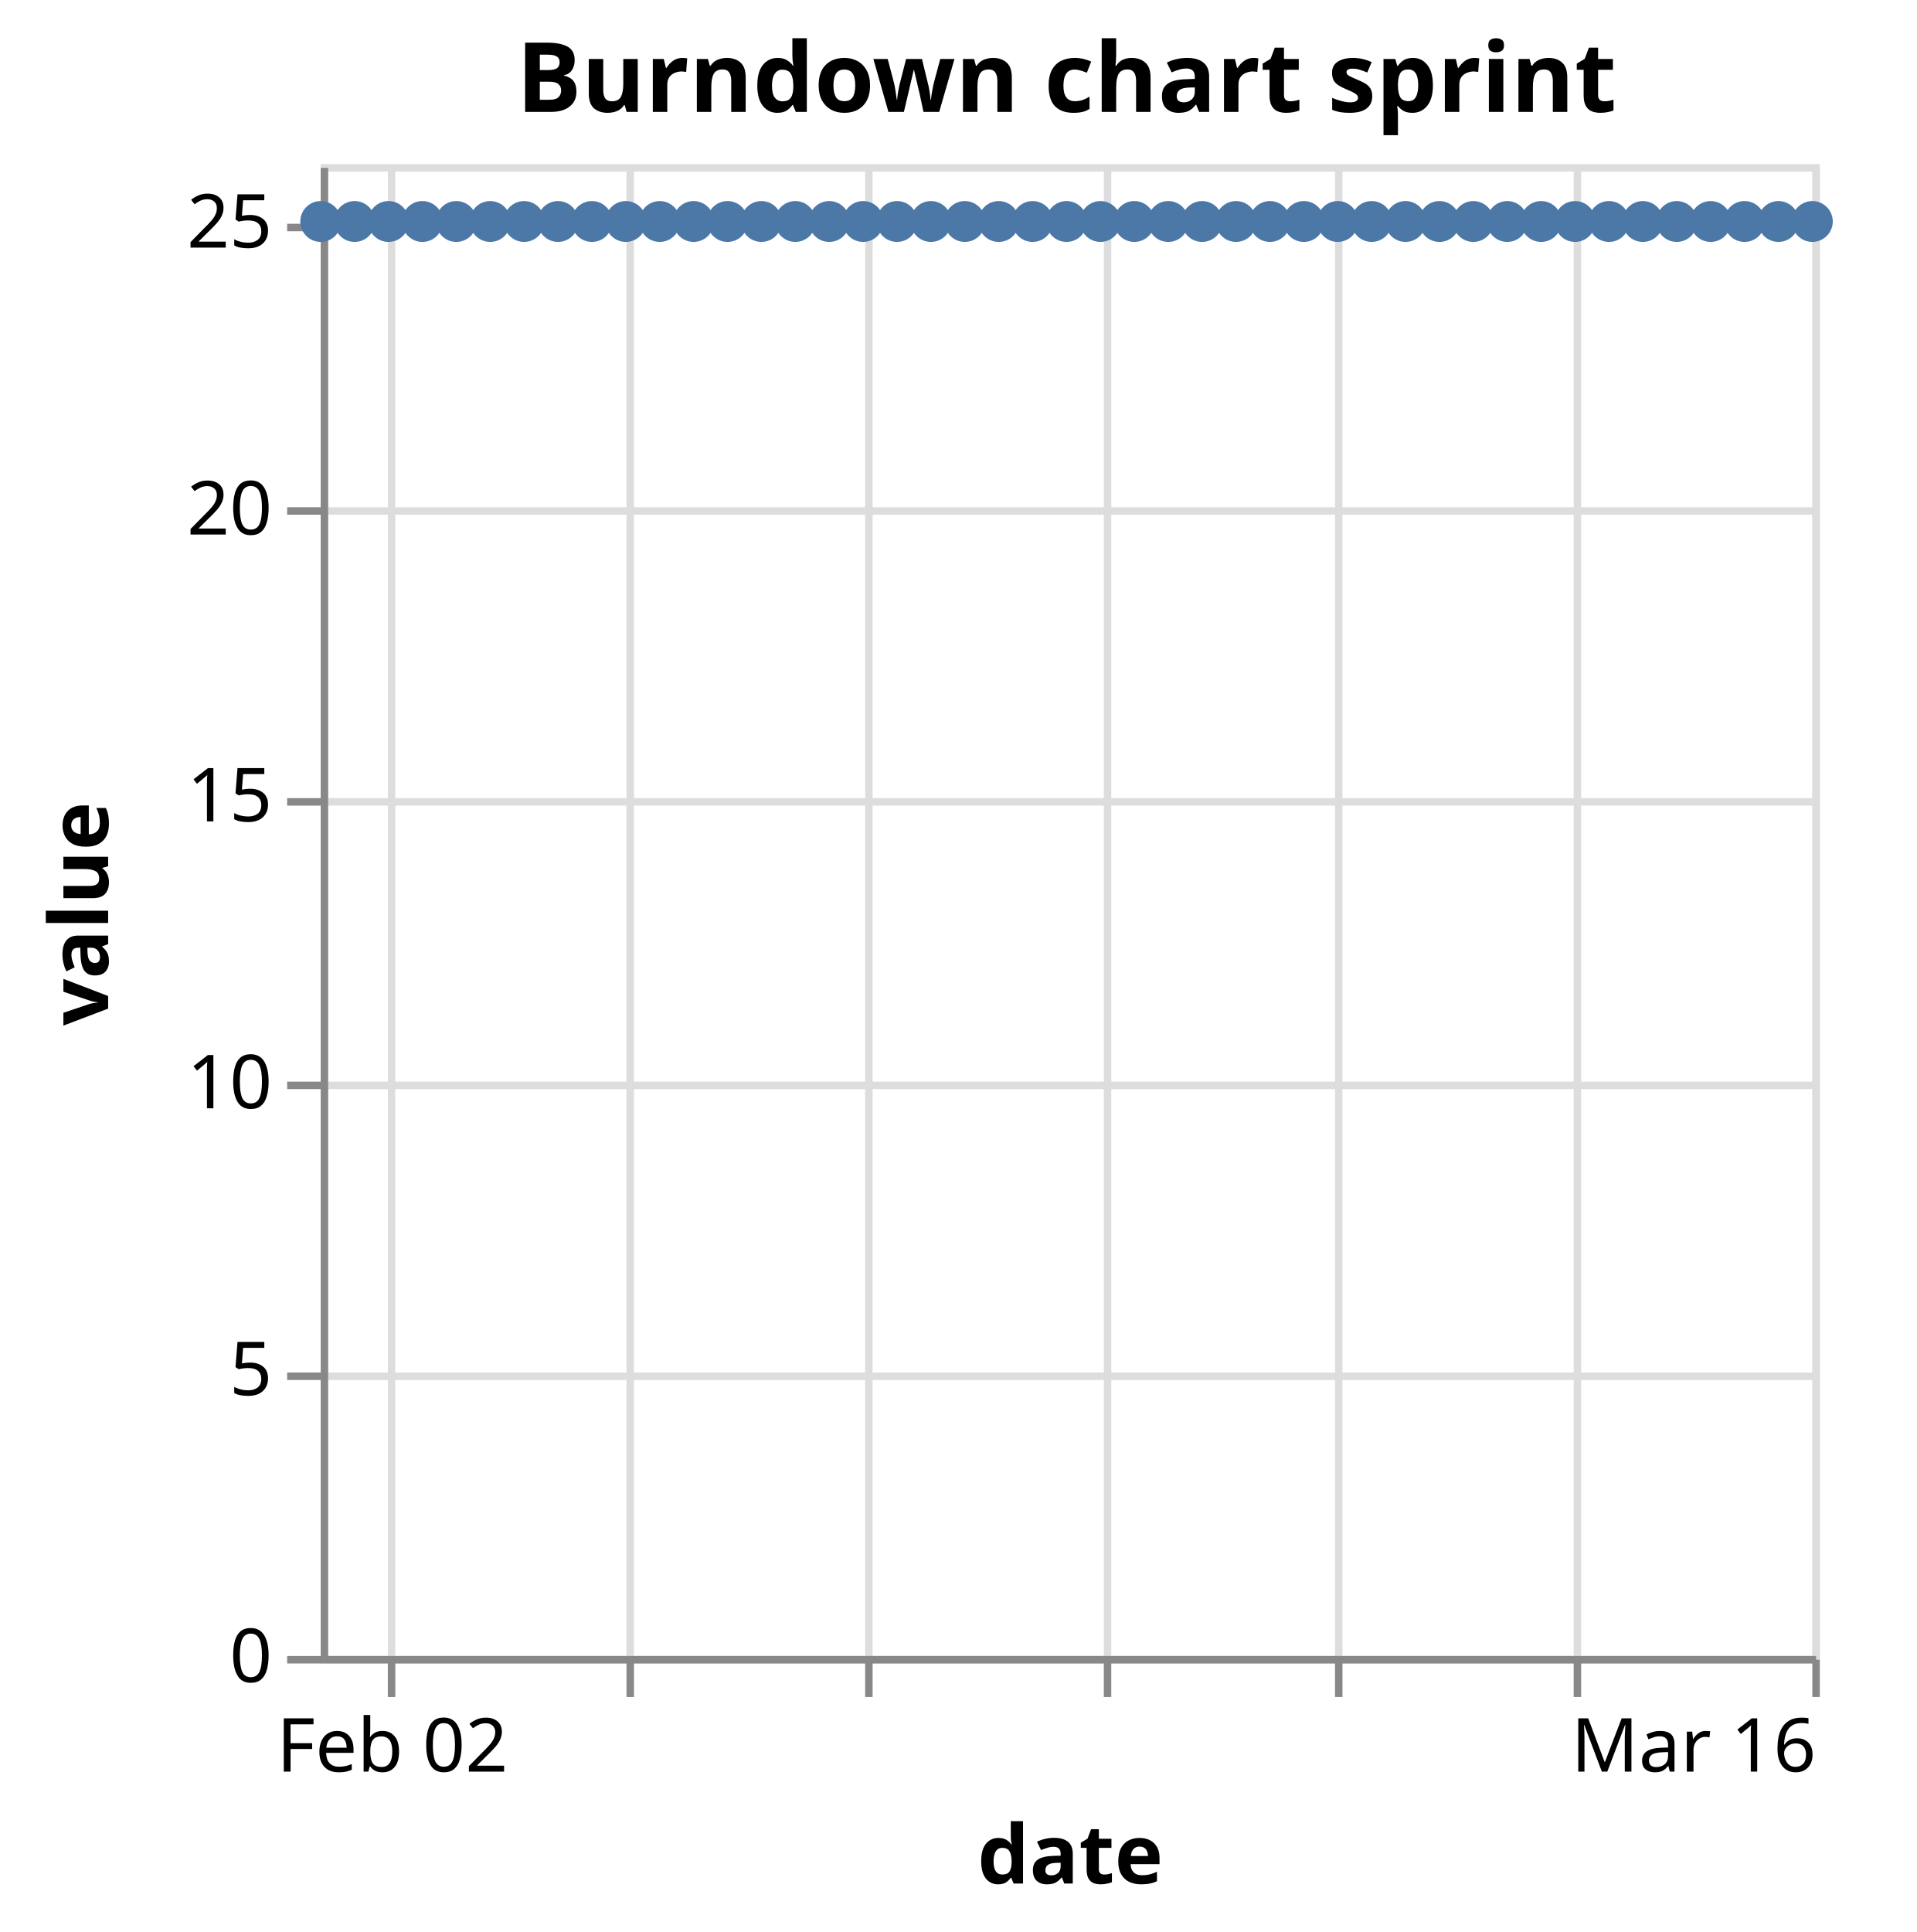
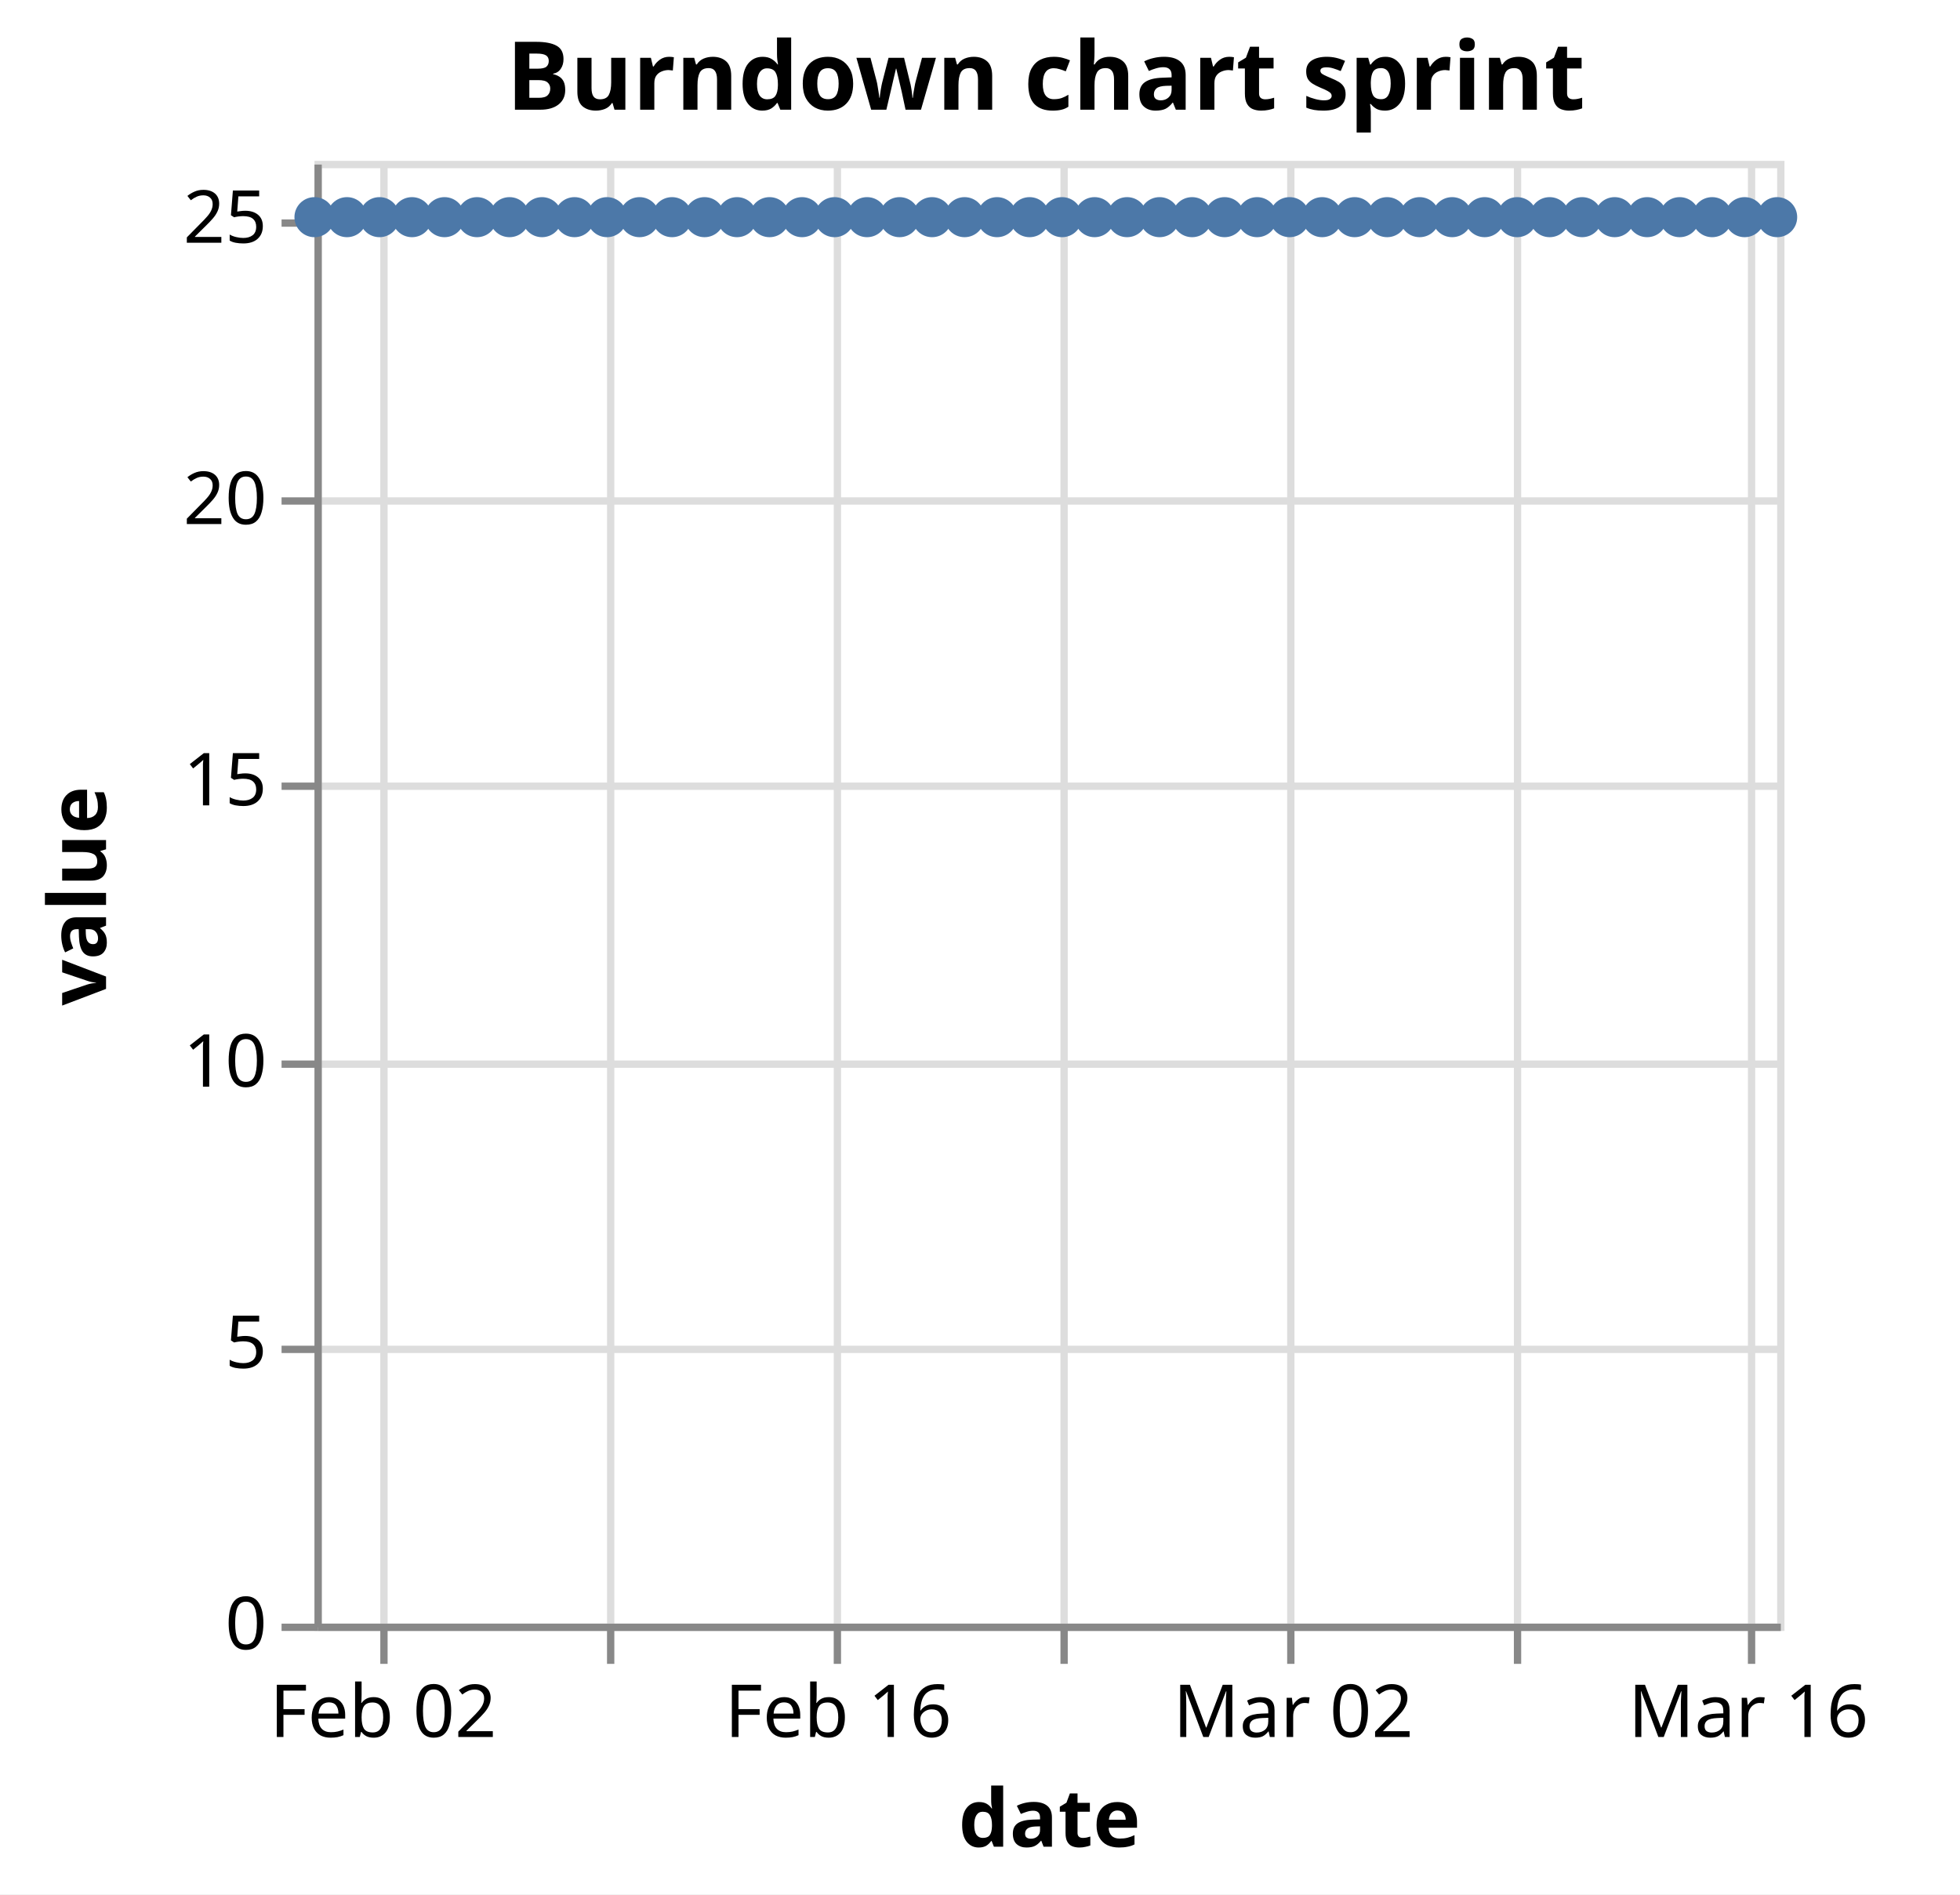
- <svg xmlns="http://www.w3.org/2000/svg" version="1.1" class="marks" width="257" height="259" viewBox="0 0 257 259">
-   <rect width="257" height="259" fill="white" />
+ <svg xmlns="http://www.w3.org/2000/svg" version="1.1" class="marks" width="268" height="259" viewBox="0 0 268 259">
+   <rect width="268" height="259" fill="white" />
  <g fill="none" stroke-miterlimit="10" transform="translate(43,22)">
    <g class="mark-group role-frame root" role="graphics-object" aria-roledescription="group mark container">
      <g transform="translate(0,0)">
        <path class="background" aria-hidden="true" d="M0.5,0.5h200v200h-200Z" stroke="#ddd" />
        <g>
          <g class="mark-group role-axis" aria-hidden="true">
            <g transform="translate(0.5,200.5)">
              <path class="background" aria-hidden="true" d="M0,0h0v0h0Z" pointer-events="none" />
              <g>
                <g class="mark-rule role-axis-grid" pointer-events="none">
                  <line transform="translate(9,-200)" x2="0" y2="200" stroke="#ddd" stroke-width="1" opacity="1" />
-                   <line transform="translate(41,-200)" x2="0" y2="200" stroke="#ddd" stroke-width="1" opacity="1" />
-                   <line transform="translate(73,-200)" x2="0" y2="200" stroke="#ddd" stroke-width="1" opacity="1" />
-                   <line transform="translate(105,-200)" x2="0" y2="200" stroke="#ddd" stroke-width="1" opacity="1" />
-                   <line transform="translate(136,-200)" x2="0" y2="200" stroke="#ddd" stroke-width="1" opacity="1" />
-                   <line transform="translate(168,-200)" x2="0" y2="200" stroke="#ddd" stroke-width="1" opacity="1" />
-                   <line transform="translate(200,-200)" x2="0" y2="200" stroke="#ddd" stroke-width="1" opacity="1" />
+                   <line transform="translate(40,-200)" x2="0" y2="200" stroke="#ddd" stroke-width="1" opacity="1" />
+                   <line transform="translate(71,-200)" x2="0" y2="200" stroke="#ddd" stroke-width="1" opacity="1" />
+                   <line transform="translate(102,-200)" x2="0" y2="200" stroke="#ddd" stroke-width="1" opacity="1" />
+                   <line transform="translate(133,-200)" x2="0" y2="200" stroke="#ddd" stroke-width="1" opacity="1" />
+                   <line transform="translate(164,-200)" x2="0" y2="200" stroke="#ddd" stroke-width="1" opacity="1" />
+                   <line transform="translate(196,-200)" x2="0" y2="200" stroke="#ddd" stroke-width="1" opacity="1" />
                </g>
              </g>
              <path class="foreground" aria-hidden="true" d="" pointer-events="none" display="none" />
            </g>
          </g>
          <g class="mark-group role-axis" aria-hidden="true">
            <g transform="translate(0.5,0.5)">
              <path class="background" aria-hidden="true" d="M0,0h0v0h0Z" pointer-events="none" />
              <g>
                <g class="mark-rule role-axis-grid" pointer-events="none">
                  <line transform="translate(0,200)" x2="200" y2="0" stroke="#ddd" stroke-width="1" opacity="1" />
                  <line transform="translate(0,162)" x2="200" y2="0" stroke="#ddd" stroke-width="1" opacity="1" />
                  <line transform="translate(0,123)" x2="200" y2="0" stroke="#ddd" stroke-width="1" opacity="1" />
                  <line transform="translate(0,85)" x2="200" y2="0" stroke="#ddd" stroke-width="1" opacity="1" />
                  <line transform="translate(0,46)" x2="200" y2="0" stroke="#ddd" stroke-width="1" opacity="1" />
                  <line transform="translate(0,8)" x2="200" y2="0" stroke="#ddd" stroke-width="1" opacity="1" />
                </g>
              </g>
              <path class="foreground" aria-hidden="true" d="" pointer-events="none" display="none" />
            </g>
          </g>
-           <g class="mark-group role-axis" role="graphics-symbol" aria-roledescription="axis" aria-label="X-axis titled 'date' for a time scale with values from January 31 to March 16">
+           <g class="mark-group role-axis" role="graphics-symbol" aria-roledescription="axis" aria-label="X-axis titled 'date' for a time scale with values from January 31 to March 17">
            <g transform="translate(0.5,200.5)">
              <path class="background" aria-hidden="true" d="M0,0h0v0h0Z" pointer-events="none" />
              <g>
                <g class="mark-rule role-axis-tick" pointer-events="none">
                  <line transform="translate(9,0)" x2="0" y2="5" stroke="#888" stroke-width="1" opacity="1" />
-                   <line transform="translate(41,0)" x2="0" y2="5" stroke="#888" stroke-width="1" opacity="1" />
-                   <line transform="translate(73,0)" x2="0" y2="5" stroke="#888" stroke-width="1" opacity="1" />
-                   <line transform="translate(105,0)" x2="0" y2="5" stroke="#888" stroke-width="1" opacity="1" />
-                   <line transform="translate(136,0)" x2="0" y2="5" stroke="#888" stroke-width="1" opacity="1" />
-                   <line transform="translate(168,0)" x2="0" y2="5" stroke="#888" stroke-width="1" opacity="1" />
-                   <line transform="translate(200,0)" x2="0" y2="5" stroke="#888" stroke-width="1" opacity="1" />
+                   <line transform="translate(40,0)" x2="0" y2="5" stroke="#888" stroke-width="1" opacity="1" />
+                   <line transform="translate(71,0)" x2="0" y2="5" stroke="#888" stroke-width="1" opacity="1" />
+                   <line transform="translate(102,0)" x2="0" y2="5" stroke="#888" stroke-width="1" opacity="1" />
+                   <line transform="translate(133,0)" x2="0" y2="5" stroke="#888" stroke-width="1" opacity="1" />
+                   <line transform="translate(164,0)" x2="0" y2="5" stroke="#888" stroke-width="1" opacity="1" />
+                   <line transform="translate(196,0)" x2="0" y2="5" stroke="#888" stroke-width="1" opacity="1" />
                </g>
                <g class="mark-text role-axis-label" pointer-events="none">
-                   <text text-anchor="middle" transform="translate(9.090909,15)" font-family="sans-serif" font-size="10px" fill="#000" opacity="1">Feb 02</text>
-                   <text text-anchor="middle" transform="translate(40.90909,15)" font-family="sans-serif" font-size="10px" fill="#000" opacity="0">Feb 09</text>
-                   <text text-anchor="middle" transform="translate(72.72727,15)" font-family="sans-serif" font-size="10px" fill="#000" opacity="0">Feb 16</text>
-                   <text text-anchor="middle" transform="translate(104.5455,15)" font-family="sans-serif" font-size="10px" fill="#000" opacity="0">Feb 23</text>
-                   <text text-anchor="middle" transform="translate(136.3636,15)" font-family="sans-serif" font-size="10px" fill="#000" opacity="0">Mar 02</text>
-                   <text text-anchor="middle" transform="translate(168.1818,15)" font-family="sans-serif" font-size="10px" fill="#000" opacity="0">Mar 09</text>
-                   <text text-anchor="end" transform="translate(200,15)" font-family="sans-serif" font-size="10px" fill="#000" opacity="1">Mar 16</text>
+                   <text text-anchor="middle" transform="translate(8.888889,15)" font-family="sans-serif" font-size="10px" fill="#000" opacity="1">Feb 02</text>
+                   <text text-anchor="middle" transform="translate(40,15)" font-family="sans-serif" font-size="10px" fill="#000" opacity="0">Feb 09</text>
+                   <text text-anchor="middle" transform="translate(71.11111,15)" font-family="sans-serif" font-size="10px" fill="#000" opacity="1">Feb 16</text>
+                   <text text-anchor="middle" transform="translate(102.2222,15)" font-family="sans-serif" font-size="10px" fill="#000" opacity="0">Feb 23</text>
+                   <text text-anchor="middle" transform="translate(133.3333,15)" font-family="sans-serif" font-size="10px" fill="#000" opacity="1">Mar 02</text>
+                   <text text-anchor="middle" transform="translate(164.4444,15)" font-family="sans-serif" font-size="10px" fill="#000" opacity="0">Mar 09</text>
+                   <text text-anchor="middle" transform="translate(195.5556,15)" font-family="sans-serif" font-size="10px" fill="#000" opacity="1">Mar 16</text>
                </g>
                <g class="mark-rule role-axis-domain" pointer-events="none">
                  <line transform="translate(0,0)" x2="200" y2="0" stroke="#888" stroke-width="1" opacity="1" />
                </g>
                <g class="mark-text role-axis-title" pointer-events="none">
                  <text text-anchor="middle" transform="translate(100,30)" font-family="sans-serif" font-size="11px" font-weight="bold" fill="#000" opacity="1">date</text>
                </g>
              </g>
              <path class="foreground" aria-hidden="true" d="" pointer-events="none" display="none" />
            </g>
          </g>
          <g class="mark-group role-axis" role="graphics-symbol" aria-roledescription="axis" aria-label="Y-axis titled 'value' for a linear scale with values from 0 to 26">
            <g transform="translate(0.5,0.5)">
              <path class="background" aria-hidden="true" d="M0,0h0v0h0Z" pointer-events="none" />
              <g>
                <g class="mark-rule role-axis-tick" pointer-events="none">
                  <line transform="translate(0,200)" x2="-5" y2="0" stroke="#888" stroke-width="1" opacity="1" />
                  <line transform="translate(0,162)" x2="-5" y2="0" stroke="#888" stroke-width="1" opacity="1" />
                  <line transform="translate(0,123)" x2="-5" y2="0" stroke="#888" stroke-width="1" opacity="1" />
                  <line transform="translate(0,85)" x2="-5" y2="0" stroke="#888" stroke-width="1" opacity="1" />
                  <line transform="translate(0,46)" x2="-5" y2="0" stroke="#888" stroke-width="1" opacity="1" />
                  <line transform="translate(0,8)" x2="-5" y2="0" stroke="#888" stroke-width="1" opacity="1" />
                </g>
                <g class="mark-text role-axis-label" pointer-events="none">
                  <text text-anchor="end" transform="translate(-7,203)" font-family="sans-serif" font-size="10px" fill="#000" opacity="1">0</text>
                  <text text-anchor="end" transform="translate(-7,164.5385)" font-family="sans-serif" font-size="10px" fill="#000" opacity="1">5</text>
                  <text text-anchor="end" transform="translate(-7,126.0769)" font-family="sans-serif" font-size="10px" fill="#000" opacity="1">10</text>
                  <text text-anchor="end" transform="translate(-7,87.61538)" font-family="sans-serif" font-size="10px" fill="#000" opacity="1">15</text>
                  <text text-anchor="end" transform="translate(-7,49.15385)" font-family="sans-serif" font-size="10px" fill="#000" opacity="1">20</text>
                  <text text-anchor="end" transform="translate(-7,10.69231)" font-family="sans-serif" font-size="10px" fill="#000" opacity="1">25</text>
                </g>
                <g class="mark-rule role-axis-domain" pointer-events="none">
                  <line transform="translate(0,200)" x2="0" y2="-200" stroke="#888" stroke-width="1" opacity="1" />
                </g>
                <g class="mark-text role-axis-title" pointer-events="none">
                  <text text-anchor="middle" transform="translate(-27,100) rotate(-90) translate(0,-2)" font-family="sans-serif" font-size="11px" font-weight="bold" fill="#000" opacity="1">value</text>
                </g>
              </g>
              <path class="foreground" aria-hidden="true" d="" pointer-events="none" display="none" />
            </g>
          </g>
          <g class="mark-line role-mark layer_0_layer_0_marks" role="graphics-object" aria-roledescription="line mark container">
-             <path aria-label="date: Jan 31; value: 25" role="graphics-symbol" aria-roledescription="line mark" d="M0,7.692L4.545,7.692L9.091,7.692L13.636,7.692L18.182,7.692L22.727,7.692L27.273,7.692L31.818,7.692L36.364,7.692L40.909,7.692L45.455,7.692L50,7.692L54.545,7.692L59.091,7.692L63.636,7.692L68.182,7.692L72.727,7.692L77.273,7.692L81.818,7.692L86.364,7.692L90.909,7.692L95.455,7.692L100,7.692L104.545,7.692L109.091,7.692L113.636,7.692L118.182,7.692L122.727,7.692L127.273,7.692L131.818,7.692L136.364,7.692L140.909,7.692L145.455,7.692L150,7.692L154.545,7.692L159.091,7.692L163.636,7.692L168.182,7.692L172.727,7.692L177.273,7.692L181.818,7.692L186.364,7.692L190.909,7.692L195.455,7.692L200,7.692" stroke="#4c78a8" stroke-width="2" />
+             <path aria-label="date: Jan 31; value: 25" role="graphics-symbol" aria-roledescription="line mark" d="M0,7.692L4.444,7.692L8.889,7.692L13.333,7.692L17.778,7.692L22.222,7.692L26.667,7.692L31.111,7.692L35.556,7.692L40,7.692L44.444,7.692L48.889,7.692L53.333,7.692L57.778,7.692L62.222,7.692L66.667,7.692L71.111,7.692L75.556,7.692L80,7.692L84.444,7.692L88.889,7.692L93.333,7.692L97.778,7.692L102.222,7.692L106.667,7.692L111.111,7.692L115.556,7.692L120,7.692L124.444,7.692L128.889,7.692L133.333,7.692L137.778,7.692L142.222,7.692L146.667,7.692L151.111,7.692L155.556,7.692L160,7.692L164.444,7.692L168.889,7.692L173.333,7.692L177.778,7.692L182.222,7.692L186.667,7.692L191.111,7.692L195.556,7.692L200,7.692" stroke="#4c78a8" stroke-width="2" />
          </g>
          <g class="mark-symbol role-mark layer_0_layer_1_marks" role="graphics-object" aria-roledescription="symbol mark container">
            <path aria-label="date: Jan 31; value: 25" role="graphics-symbol" aria-roledescription="point" transform="translate(0,7.692308)" d="M2.739,0A2.739,2.739,0,1,1,-2.739,0A2.739,2.739,0,1,1,2.739,0" fill="#4c78a8" stroke-width="2" opacity="1" />
-             <path aria-label="date: Feb 01; value: 25" role="graphics-symbol" aria-roledescription="point" transform="translate(4.545455,7.692308)" d="M2.739,0A2.739,2.739,0,1,1,-2.739,0A2.739,2.739,0,1,1,2.739,0" fill="#4c78a8" stroke-width="2" opacity="1" />
-             <path aria-label="date: Feb 02; value: 25" role="graphics-symbol" aria-roledescription="point" transform="translate(9.090909,7.692308)" d="M2.739,0A2.739,2.739,0,1,1,-2.739,0A2.739,2.739,0,1,1,2.739,0" fill="#4c78a8" stroke-width="2" opacity="1" />
-             <path aria-label="date: Feb 03; value: 25" role="graphics-symbol" aria-roledescription="point" transform="translate(13.63636,7.692308)" d="M2.739,0A2.739,2.739,0,1,1,-2.739,0A2.739,2.739,0,1,1,2.739,0" fill="#4c78a8" stroke-width="2" opacity="1" />
-             <path aria-label="date: Feb 04; value: 25" role="graphics-symbol" aria-roledescription="point" transform="translate(18.18182,7.692308)" d="M2.739,0A2.739,2.739,0,1,1,-2.739,0A2.739,2.739,0,1,1,2.739,0" fill="#4c78a8" stroke-width="2" opacity="1" />
-             <path aria-label="date: Feb 05; value: 25" role="graphics-symbol" aria-roledescription="point" transform="translate(22.72727,7.692308)" d="M2.739,0A2.739,2.739,0,1,1,-2.739,0A2.739,2.739,0,1,1,2.739,0" fill="#4c78a8" stroke-width="2" opacity="1" />
-             <path aria-label="date: Feb 06; value: 25" role="graphics-symbol" aria-roledescription="point" transform="translate(27.27273,7.692308)" d="M2.739,0A2.739,2.739,0,1,1,-2.739,0A2.739,2.739,0,1,1,2.739,0" fill="#4c78a8" stroke-width="2" opacity="1" />
-             <path aria-label="date: Feb 07; value: 25" role="graphics-symbol" aria-roledescription="point" transform="translate(31.81818,7.692308)" d="M2.739,0A2.739,2.739,0,1,1,-2.739,0A2.739,2.739,0,1,1,2.739,0" fill="#4c78a8" stroke-width="2" opacity="1" />
-             <path aria-label="date: Feb 08; value: 25" role="graphics-symbol" aria-roledescription="point" transform="translate(36.36364,7.692308)" d="M2.739,0A2.739,2.739,0,1,1,-2.739,0A2.739,2.739,0,1,1,2.739,0" fill="#4c78a8" stroke-width="2" opacity="1" />
-             <path aria-label="date: Feb 09; value: 25" role="graphics-symbol" aria-roledescription="point" transform="translate(40.90909,7.692308)" d="M2.739,0A2.739,2.739,0,1,1,-2.739,0A2.739,2.739,0,1,1,2.739,0" fill="#4c78a8" stroke-width="2" opacity="1" />
-             <path aria-label="date: Feb 10; value: 25" role="graphics-symbol" aria-roledescription="point" transform="translate(45.45455,7.692308)" d="M2.739,0A2.739,2.739,0,1,1,-2.739,0A2.739,2.739,0,1,1,2.739,0" fill="#4c78a8" stroke-width="2" opacity="1" />
-             <path aria-label="date: Feb 11; value: 25" role="graphics-symbol" aria-roledescription="point" transform="translate(50,7.692308)" d="M2.739,0A2.739,2.739,0,1,1,-2.739,0A2.739,2.739,0,1,1,2.739,0" fill="#4c78a8" stroke-width="2" opacity="1" />
-             <path aria-label="date: Feb 12; value: 25" role="graphics-symbol" aria-roledescription="point" transform="translate(54.54545,7.692308)" d="M2.739,0A2.739,2.739,0,1,1,-2.739,0A2.739,2.739,0,1,1,2.739,0" fill="#4c78a8" stroke-width="2" opacity="1" />
-             <path aria-label="date: Feb 13; value: 25" role="graphics-symbol" aria-roledescription="point" transform="translate(59.09091,7.692308)" d="M2.739,0A2.739,2.739,0,1,1,-2.739,0A2.739,2.739,0,1,1,2.739,0" fill="#4c78a8" stroke-width="2" opacity="1" />
-             <path aria-label="date: Feb 14; value: 25" role="graphics-symbol" aria-roledescription="point" transform="translate(63.63636,7.692308)" d="M2.739,0A2.739,2.739,0,1,1,-2.739,0A2.739,2.739,0,1,1,2.739,0" fill="#4c78a8" stroke-width="2" opacity="1" />
-             <path aria-label="date: Feb 15; value: 25" role="graphics-symbol" aria-roledescription="point" transform="translate(68.18182,7.692308)" d="M2.739,0A2.739,2.739,0,1,1,-2.739,0A2.739,2.739,0,1,1,2.739,0" fill="#4c78a8" stroke-width="2" opacity="1" />
-             <path aria-label="date: Feb 16; value: 25" role="graphics-symbol" aria-roledescription="point" transform="translate(72.72727,7.692308)" d="M2.739,0A2.739,2.739,0,1,1,-2.739,0A2.739,2.739,0,1,1,2.739,0" fill="#4c78a8" stroke-width="2" opacity="1" />
-             <path aria-label="date: Feb 17; value: 25" role="graphics-symbol" aria-roledescription="point" transform="translate(77.27273,7.692308)" d="M2.739,0A2.739,2.739,0,1,1,-2.739,0A2.739,2.739,0,1,1,2.739,0" fill="#4c78a8" stroke-width="2" opacity="1" />
-             <path aria-label="date: Feb 18; value: 25" role="graphics-symbol" aria-roledescription="point" transform="translate(81.81818,7.692308)" d="M2.739,0A2.739,2.739,0,1,1,-2.739,0A2.739,2.739,0,1,1,2.739,0" fill="#4c78a8" stroke-width="2" opacity="1" />
-             <path aria-label="date: Feb 19; value: 25" role="graphics-symbol" aria-roledescription="point" transform="translate(86.36364,7.692308)" d="M2.739,0A2.739,2.739,0,1,1,-2.739,0A2.739,2.739,0,1,1,2.739,0" fill="#4c78a8" stroke-width="2" opacity="1" />
-             <path aria-label="date: Feb 20; value: 25" role="graphics-symbol" aria-roledescription="point" transform="translate(90.90909,7.692308)" d="M2.739,0A2.739,2.739,0,1,1,-2.739,0A2.739,2.739,0,1,1,2.739,0" fill="#4c78a8" stroke-width="2" opacity="1" />
-             <path aria-label="date: Feb 21; value: 25" role="graphics-symbol" aria-roledescription="point" transform="translate(95.45455,7.692308)" d="M2.739,0A2.739,2.739,0,1,1,-2.739,0A2.739,2.739,0,1,1,2.739,0" fill="#4c78a8" stroke-width="2" opacity="1" />
-             <path aria-label="date: Feb 22; value: 25" role="graphics-symbol" aria-roledescription="point" transform="translate(100,7.692308)" d="M2.739,0A2.739,2.739,0,1,1,-2.739,0A2.739,2.739,0,1,1,2.739,0" fill="#4c78a8" stroke-width="2" opacity="1" />
-             <path aria-label="date: Feb 23; value: 25" role="graphics-symbol" aria-roledescription="point" transform="translate(104.5455,7.692308)" d="M2.739,0A2.739,2.739,0,1,1,-2.739,0A2.739,2.739,0,1,1,2.739,0" fill="#4c78a8" stroke-width="2" opacity="1" />
-             <path aria-label="date: Feb 24; value: 25" role="graphics-symbol" aria-roledescription="point" transform="translate(109.0909,7.692308)" d="M2.739,0A2.739,2.739,0,1,1,-2.739,0A2.739,2.739,0,1,1,2.739,0" fill="#4c78a8" stroke-width="2" opacity="1" />
-             <path aria-label="date: Feb 25; value: 25" role="graphics-symbol" aria-roledescription="point" transform="translate(113.6364,7.692308)" d="M2.739,0A2.739,2.739,0,1,1,-2.739,0A2.739,2.739,0,1,1,2.739,0" fill="#4c78a8" stroke-width="2" opacity="1" />
-             <path aria-label="date: Feb 26; value: 25" role="graphics-symbol" aria-roledescription="point" transform="translate(118.1818,7.692308)" d="M2.739,0A2.739,2.739,0,1,1,-2.739,0A2.739,2.739,0,1,1,2.739,0" fill="#4c78a8" stroke-width="2" opacity="1" />
-             <path aria-label="date: Feb 27; value: 25" role="graphics-symbol" aria-roledescription="point" transform="translate(122.7273,7.692308)" d="M2.739,0A2.739,2.739,0,1,1,-2.739,0A2.739,2.739,0,1,1,2.739,0" fill="#4c78a8" stroke-width="2" opacity="1" />
-             <path aria-label="date: Feb 28; value: 25" role="graphics-symbol" aria-roledescription="point" transform="translate(127.2727,7.692308)" d="M2.739,0A2.739,2.739,0,1,1,-2.739,0A2.739,2.739,0,1,1,2.739,0" fill="#4c78a8" stroke-width="2" opacity="1" />
-             <path aria-label="date: Mar 01; value: 25" role="graphics-symbol" aria-roledescription="point" transform="translate(131.8182,7.692308)" d="M2.739,0A2.739,2.739,0,1,1,-2.739,0A2.739,2.739,0,1,1,2.739,0" fill="#4c78a8" stroke-width="2" opacity="1" />
-             <path aria-label="date: Mar 02; value: 25" role="graphics-symbol" aria-roledescription="point" transform="translate(136.3636,7.692308)" d="M2.739,0A2.739,2.739,0,1,1,-2.739,0A2.739,2.739,0,1,1,2.739,0" fill="#4c78a8" stroke-width="2" opacity="1" />
-             <path aria-label="date: Mar 03; value: 25" role="graphics-symbol" aria-roledescription="point" transform="translate(140.9091,7.692308)" d="M2.739,0A2.739,2.739,0,1,1,-2.739,0A2.739,2.739,0,1,1,2.739,0" fill="#4c78a8" stroke-width="2" opacity="1" />
-             <path aria-label="date: Mar 04; value: 25" role="graphics-symbol" aria-roledescription="point" transform="translate(145.4545,7.692308)" d="M2.739,0A2.739,2.739,0,1,1,-2.739,0A2.739,2.739,0,1,1,2.739,0" fill="#4c78a8" stroke-width="2" opacity="1" />
-             <path aria-label="date: Mar 05; value: 25" role="graphics-symbol" aria-roledescription="point" transform="translate(150,7.692308)" d="M2.739,0A2.739,2.739,0,1,1,-2.739,0A2.739,2.739,0,1,1,2.739,0" fill="#4c78a8" stroke-width="2" opacity="1" />
-             <path aria-label="date: Mar 06; value: 25" role="graphics-symbol" aria-roledescription="point" transform="translate(154.5455,7.692308)" d="M2.739,0A2.739,2.739,0,1,1,-2.739,0A2.739,2.739,0,1,1,2.739,0" fill="#4c78a8" stroke-width="2" opacity="1" />
-             <path aria-label="date: Mar 07; value: 25" role="graphics-symbol" aria-roledescription="point" transform="translate(159.0909,7.692308)" d="M2.739,0A2.739,2.739,0,1,1,-2.739,0A2.739,2.739,0,1,1,2.739,0" fill="#4c78a8" stroke-width="2" opacity="1" />
-             <path aria-label="date: Mar 08; value: 25" role="graphics-symbol" aria-roledescription="point" transform="translate(163.6364,7.692308)" d="M2.739,0A2.739,2.739,0,1,1,-2.739,0A2.739,2.739,0,1,1,2.739,0" fill="#4c78a8" stroke-width="2" opacity="1" />
-             <path aria-label="date: Mar 09; value: 25" role="graphics-symbol" aria-roledescription="point" transform="translate(168.1818,7.692308)" d="M2.739,0A2.739,2.739,0,1,1,-2.739,0A2.739,2.739,0,1,1,2.739,0" fill="#4c78a8" stroke-width="2" opacity="1" />
-             <path aria-label="date: Mar 10; value: 25" role="graphics-symbol" aria-roledescription="point" transform="translate(172.7273,7.692308)" d="M2.739,0A2.739,2.739,0,1,1,-2.739,0A2.739,2.739,0,1,1,2.739,0" fill="#4c78a8" stroke-width="2" opacity="1" />
-             <path aria-label="date: Mar 11; value: 25" role="graphics-symbol" aria-roledescription="point" transform="translate(177.2727,7.692308)" d="M2.739,0A2.739,2.739,0,1,1,-2.739,0A2.739,2.739,0,1,1,2.739,0" fill="#4c78a8" stroke-width="2" opacity="1" />
-             <path aria-label="date: Mar 12; value: 25" role="graphics-symbol" aria-roledescription="point" transform="translate(181.8182,7.692308)" d="M2.739,0A2.739,2.739,0,1,1,-2.739,0A2.739,2.739,0,1,1,2.739,0" fill="#4c78a8" stroke-width="2" opacity="1" />
-             <path aria-label="date: Mar 13; value: 25" role="graphics-symbol" aria-roledescription="point" transform="translate(186.3636,7.692308)" d="M2.739,0A2.739,2.739,0,1,1,-2.739,0A2.739,2.739,0,1,1,2.739,0" fill="#4c78a8" stroke-width="2" opacity="1" />
-             <path aria-label="date: Mar 14; value: 25" role="graphics-symbol" aria-roledescription="point" transform="translate(190.9091,7.692308)" d="M2.739,0A2.739,2.739,0,1,1,-2.739,0A2.739,2.739,0,1,1,2.739,0" fill="#4c78a8" stroke-width="2" opacity="1" />
-             <path aria-label="date: Mar 15; value: 25" role="graphics-symbol" aria-roledescription="point" transform="translate(195.4545,7.692308)" d="M2.739,0A2.739,2.739,0,1,1,-2.739,0A2.739,2.739,0,1,1,2.739,0" fill="#4c78a8" stroke-width="2" opacity="1" />
-             <path aria-label="date: Mar 16; value: 25" role="graphics-symbol" aria-roledescription="point" transform="translate(200,7.692308)" d="M2.739,0A2.739,2.739,0,1,1,-2.739,0A2.739,2.739,0,1,1,2.739,0" fill="#4c78a8" stroke-width="2" opacity="1" />
+             <path aria-label="date: Feb 01; value: 25" role="graphics-symbol" aria-roledescription="point" transform="translate(4.444444,7.692308)" d="M2.739,0A2.739,2.739,0,1,1,-2.739,0A2.739,2.739,0,1,1,2.739,0" fill="#4c78a8" stroke-width="2" opacity="1" />
+             <path aria-label="date: Feb 02; value: 25" role="graphics-symbol" aria-roledescription="point" transform="translate(8.888889,7.692308)" d="M2.739,0A2.739,2.739,0,1,1,-2.739,0A2.739,2.739,0,1,1,2.739,0" fill="#4c78a8" stroke-width="2" opacity="1" />
+             <path aria-label="date: Feb 03; value: 25" role="graphics-symbol" aria-roledescription="point" transform="translate(13.33333,7.692308)" d="M2.739,0A2.739,2.739,0,1,1,-2.739,0A2.739,2.739,0,1,1,2.739,0" fill="#4c78a8" stroke-width="2" opacity="1" />
+             <path aria-label="date: Feb 04; value: 25" role="graphics-symbol" aria-roledescription="point" transform="translate(17.77778,7.692308)" d="M2.739,0A2.739,2.739,0,1,1,-2.739,0A2.739,2.739,0,1,1,2.739,0" fill="#4c78a8" stroke-width="2" opacity="1" />
+             <path aria-label="date: Feb 05; value: 25" role="graphics-symbol" aria-roledescription="point" transform="translate(22.22222,7.692308)" d="M2.739,0A2.739,2.739,0,1,1,-2.739,0A2.739,2.739,0,1,1,2.739,0" fill="#4c78a8" stroke-width="2" opacity="1" />
+             <path aria-label="date: Feb 06; value: 25" role="graphics-symbol" aria-roledescription="point" transform="translate(26.66667,7.692308)" d="M2.739,0A2.739,2.739,0,1,1,-2.739,0A2.739,2.739,0,1,1,2.739,0" fill="#4c78a8" stroke-width="2" opacity="1" />
+             <path aria-label="date: Feb 07; value: 25" role="graphics-symbol" aria-roledescription="point" transform="translate(31.11111,7.692308)" d="M2.739,0A2.739,2.739,0,1,1,-2.739,0A2.739,2.739,0,1,1,2.739,0" fill="#4c78a8" stroke-width="2" opacity="1" />
+             <path aria-label="date: Feb 08; value: 25" role="graphics-symbol" aria-roledescription="point" transform="translate(35.55556,7.692308)" d="M2.739,0A2.739,2.739,0,1,1,-2.739,0A2.739,2.739,0,1,1,2.739,0" fill="#4c78a8" stroke-width="2" opacity="1" />
+             <path aria-label="date: Feb 09; value: 25" role="graphics-symbol" aria-roledescription="point" transform="translate(40,7.692308)" d="M2.739,0A2.739,2.739,0,1,1,-2.739,0A2.739,2.739,0,1,1,2.739,0" fill="#4c78a8" stroke-width="2" opacity="1" />
+             <path aria-label="date: Feb 10; value: 25" role="graphics-symbol" aria-roledescription="point" transform="translate(44.44444,7.692308)" d="M2.739,0A2.739,2.739,0,1,1,-2.739,0A2.739,2.739,0,1,1,2.739,0" fill="#4c78a8" stroke-width="2" opacity="1" />
+             <path aria-label="date: Feb 11; value: 25" role="graphics-symbol" aria-roledescription="point" transform="translate(48.88889,7.692308)" d="M2.739,0A2.739,2.739,0,1,1,-2.739,0A2.739,2.739,0,1,1,2.739,0" fill="#4c78a8" stroke-width="2" opacity="1" />
+             <path aria-label="date: Feb 12; value: 25" role="graphics-symbol" aria-roledescription="point" transform="translate(53.33333,7.692308)" d="M2.739,0A2.739,2.739,0,1,1,-2.739,0A2.739,2.739,0,1,1,2.739,0" fill="#4c78a8" stroke-width="2" opacity="1" />
+             <path aria-label="date: Feb 13; value: 25" role="graphics-symbol" aria-roledescription="point" transform="translate(57.77778,7.692308)" d="M2.739,0A2.739,2.739,0,1,1,-2.739,0A2.739,2.739,0,1,1,2.739,0" fill="#4c78a8" stroke-width="2" opacity="1" />
+             <path aria-label="date: Feb 14; value: 25" role="graphics-symbol" aria-roledescription="point" transform="translate(62.22222,7.692308)" d="M2.739,0A2.739,2.739,0,1,1,-2.739,0A2.739,2.739,0,1,1,2.739,0" fill="#4c78a8" stroke-width="2" opacity="1" />
+             <path aria-label="date: Feb 15; value: 25" role="graphics-symbol" aria-roledescription="point" transform="translate(66.66667,7.692308)" d="M2.739,0A2.739,2.739,0,1,1,-2.739,0A2.739,2.739,0,1,1,2.739,0" fill="#4c78a8" stroke-width="2" opacity="1" />
+             <path aria-label="date: Feb 16; value: 25" role="graphics-symbol" aria-roledescription="point" transform="translate(71.11111,7.692308)" d="M2.739,0A2.739,2.739,0,1,1,-2.739,0A2.739,2.739,0,1,1,2.739,0" fill="#4c78a8" stroke-width="2" opacity="1" />
+             <path aria-label="date: Feb 17; value: 25" role="graphics-symbol" aria-roledescription="point" transform="translate(75.55556,7.692308)" d="M2.739,0A2.739,2.739,0,1,1,-2.739,0A2.739,2.739,0,1,1,2.739,0" fill="#4c78a8" stroke-width="2" opacity="1" />
+             <path aria-label="date: Feb 18; value: 25" role="graphics-symbol" aria-roledescription="point" transform="translate(80,7.692308)" d="M2.739,0A2.739,2.739,0,1,1,-2.739,0A2.739,2.739,0,1,1,2.739,0" fill="#4c78a8" stroke-width="2" opacity="1" />
+             <path aria-label="date: Feb 19; value: 25" role="graphics-symbol" aria-roledescription="point" transform="translate(84.44444,7.692308)" d="M2.739,0A2.739,2.739,0,1,1,-2.739,0A2.739,2.739,0,1,1,2.739,0" fill="#4c78a8" stroke-width="2" opacity="1" />
+             <path aria-label="date: Feb 20; value: 25" role="graphics-symbol" aria-roledescription="point" transform="translate(88.88889,7.692308)" d="M2.739,0A2.739,2.739,0,1,1,-2.739,0A2.739,2.739,0,1,1,2.739,0" fill="#4c78a8" stroke-width="2" opacity="1" />
+             <path aria-label="date: Feb 21; value: 25" role="graphics-symbol" aria-roledescription="point" transform="translate(93.33333,7.692308)" d="M2.739,0A2.739,2.739,0,1,1,-2.739,0A2.739,2.739,0,1,1,2.739,0" fill="#4c78a8" stroke-width="2" opacity="1" />
+             <path aria-label="date: Feb 22; value: 25" role="graphics-symbol" aria-roledescription="point" transform="translate(97.77778,7.692308)" d="M2.739,0A2.739,2.739,0,1,1,-2.739,0A2.739,2.739,0,1,1,2.739,0" fill="#4c78a8" stroke-width="2" opacity="1" />
+             <path aria-label="date: Feb 23; value: 25" role="graphics-symbol" aria-roledescription="point" transform="translate(102.2222,7.692308)" d="M2.739,0A2.739,2.739,0,1,1,-2.739,0A2.739,2.739,0,1,1,2.739,0" fill="#4c78a8" stroke-width="2" opacity="1" />
+             <path aria-label="date: Feb 24; value: 25" role="graphics-symbol" aria-roledescription="point" transform="translate(106.6667,7.692308)" d="M2.739,0A2.739,2.739,0,1,1,-2.739,0A2.739,2.739,0,1,1,2.739,0" fill="#4c78a8" stroke-width="2" opacity="1" />
+             <path aria-label="date: Feb 25; value: 25" role="graphics-symbol" aria-roledescription="point" transform="translate(111.1111,7.692308)" d="M2.739,0A2.739,2.739,0,1,1,-2.739,0A2.739,2.739,0,1,1,2.739,0" fill="#4c78a8" stroke-width="2" opacity="1" />
+             <path aria-label="date: Feb 26; value: 25" role="graphics-symbol" aria-roledescription="point" transform="translate(115.5556,7.692308)" d="M2.739,0A2.739,2.739,0,1,1,-2.739,0A2.739,2.739,0,1,1,2.739,0" fill="#4c78a8" stroke-width="2" opacity="1" />
+             <path aria-label="date: Feb 27; value: 25" role="graphics-symbol" aria-roledescription="point" transform="translate(120,7.692308)" d="M2.739,0A2.739,2.739,0,1,1,-2.739,0A2.739,2.739,0,1,1,2.739,0" fill="#4c78a8" stroke-width="2" opacity="1" />
+             <path aria-label="date: Feb 28; value: 25" role="graphics-symbol" aria-roledescription="point" transform="translate(124.4444,7.692308)" d="M2.739,0A2.739,2.739,0,1,1,-2.739,0A2.739,2.739,0,1,1,2.739,0" fill="#4c78a8" stroke-width="2" opacity="1" />
+             <path aria-label="date: Mar 01; value: 25" role="graphics-symbol" aria-roledescription="point" transform="translate(128.8889,7.692308)" d="M2.739,0A2.739,2.739,0,1,1,-2.739,0A2.739,2.739,0,1,1,2.739,0" fill="#4c78a8" stroke-width="2" opacity="1" />
+             <path aria-label="date: Mar 02; value: 25" role="graphics-symbol" aria-roledescription="point" transform="translate(133.3333,7.692308)" d="M2.739,0A2.739,2.739,0,1,1,-2.739,0A2.739,2.739,0,1,1,2.739,0" fill="#4c78a8" stroke-width="2" opacity="1" />
+             <path aria-label="date: Mar 03; value: 25" role="graphics-symbol" aria-roledescription="point" transform="translate(137.7778,7.692308)" d="M2.739,0A2.739,2.739,0,1,1,-2.739,0A2.739,2.739,0,1,1,2.739,0" fill="#4c78a8" stroke-width="2" opacity="1" />
+             <path aria-label="date: Mar 04; value: 25" role="graphics-symbol" aria-roledescription="point" transform="translate(142.2222,7.692308)" d="M2.739,0A2.739,2.739,0,1,1,-2.739,0A2.739,2.739,0,1,1,2.739,0" fill="#4c78a8" stroke-width="2" opacity="1" />
+             <path aria-label="date: Mar 05; value: 25" role="graphics-symbol" aria-roledescription="point" transform="translate(146.6667,7.692308)" d="M2.739,0A2.739,2.739,0,1,1,-2.739,0A2.739,2.739,0,1,1,2.739,0" fill="#4c78a8" stroke-width="2" opacity="1" />
+             <path aria-label="date: Mar 06; value: 25" role="graphics-symbol" aria-roledescription="point" transform="translate(151.1111,7.692308)" d="M2.739,0A2.739,2.739,0,1,1,-2.739,0A2.739,2.739,0,1,1,2.739,0" fill="#4c78a8" stroke-width="2" opacity="1" />
+             <path aria-label="date: Mar 07; value: 25" role="graphics-symbol" aria-roledescription="point" transform="translate(155.5556,7.692308)" d="M2.739,0A2.739,2.739,0,1,1,-2.739,0A2.739,2.739,0,1,1,2.739,0" fill="#4c78a8" stroke-width="2" opacity="1" />
+             <path aria-label="date: Mar 08; value: 25" role="graphics-symbol" aria-roledescription="point" transform="translate(160,7.692308)" d="M2.739,0A2.739,2.739,0,1,1,-2.739,0A2.739,2.739,0,1,1,2.739,0" fill="#4c78a8" stroke-width="2" opacity="1" />
+             <path aria-label="date: Mar 09; value: 25" role="graphics-symbol" aria-roledescription="point" transform="translate(164.4444,7.692308)" d="M2.739,0A2.739,2.739,0,1,1,-2.739,0A2.739,2.739,0,1,1,2.739,0" fill="#4c78a8" stroke-width="2" opacity="1" />
+             <path aria-label="date: Mar 10; value: 25" role="graphics-symbol" aria-roledescription="point" transform="translate(168.8889,7.692308)" d="M2.739,0A2.739,2.739,0,1,1,-2.739,0A2.739,2.739,0,1,1,2.739,0" fill="#4c78a8" stroke-width="2" opacity="1" />
+             <path aria-label="date: Mar 11; value: 25" role="graphics-symbol" aria-roledescription="point" transform="translate(173.3333,7.692308)" d="M2.739,0A2.739,2.739,0,1,1,-2.739,0A2.739,2.739,0,1,1,2.739,0" fill="#4c78a8" stroke-width="2" opacity="1" />
+             <path aria-label="date: Mar 12; value: 25" role="graphics-symbol" aria-roledescription="point" transform="translate(177.7778,7.692308)" d="M2.739,0A2.739,2.739,0,1,1,-2.739,0A2.739,2.739,0,1,1,2.739,0" fill="#4c78a8" stroke-width="2" opacity="1" />
+             <path aria-label="date: Mar 13; value: 25" role="graphics-symbol" aria-roledescription="point" transform="translate(182.2222,7.692308)" d="M2.739,0A2.739,2.739,0,1,1,-2.739,0A2.739,2.739,0,1,1,2.739,0" fill="#4c78a8" stroke-width="2" opacity="1" />
+             <path aria-label="date: Mar 14; value: 25" role="graphics-symbol" aria-roledescription="point" transform="translate(186.6667,7.692308)" d="M2.739,0A2.739,2.739,0,1,1,-2.739,0A2.739,2.739,0,1,1,2.739,0" fill="#4c78a8" stroke-width="2" opacity="1" />
+             <path aria-label="date: Mar 15; value: 25" role="graphics-symbol" aria-roledescription="point" transform="translate(191.1111,7.692308)" d="M2.739,0A2.739,2.739,0,1,1,-2.739,0A2.739,2.739,0,1,1,2.739,0" fill="#4c78a8" stroke-width="2" opacity="1" />
+             <path aria-label="date: Mar 16; value: 25" role="graphics-symbol" aria-roledescription="point" transform="translate(195.5556,7.692308)" d="M2.739,0A2.739,2.739,0,1,1,-2.739,0A2.739,2.739,0,1,1,2.739,0" fill="#4c78a8" stroke-width="2" opacity="1" />
+             <path aria-label="date: Mar 17; value: 25" role="graphics-symbol" aria-roledescription="point" transform="translate(200,7.692308)" d="M2.739,0A2.739,2.739,0,1,1,-2.739,0A2.739,2.739,0,1,1,2.739,0" fill="#4c78a8" stroke-width="2" opacity="1" />
          </g>
          <g class="mark-group role-title">
            <g transform="translate(100,-17)">
              <path class="background" aria-hidden="true" d="M0,0h0v0h0Z" pointer-events="none" />
              <g>
                <g class="mark-text role-title-text" role="graphics-symbol" aria-roledescription="title" aria-label="Title text 'Burndown chart sprint'" pointer-events="none">
                  <text text-anchor="middle" transform="translate(0,10)" font-family="sans-serif" font-size="13px" font-weight="bold" fill="#000" opacity="1">Burndown chart sprint</text>
                </g>
              </g>
              <path class="foreground" aria-hidden="true" d="" pointer-events="none" display="none" />
            </g>
          </g>
        </g>
        <path class="foreground" aria-hidden="true" d="" display="none" />
      </g>
    </g>
  </g>
</svg>
